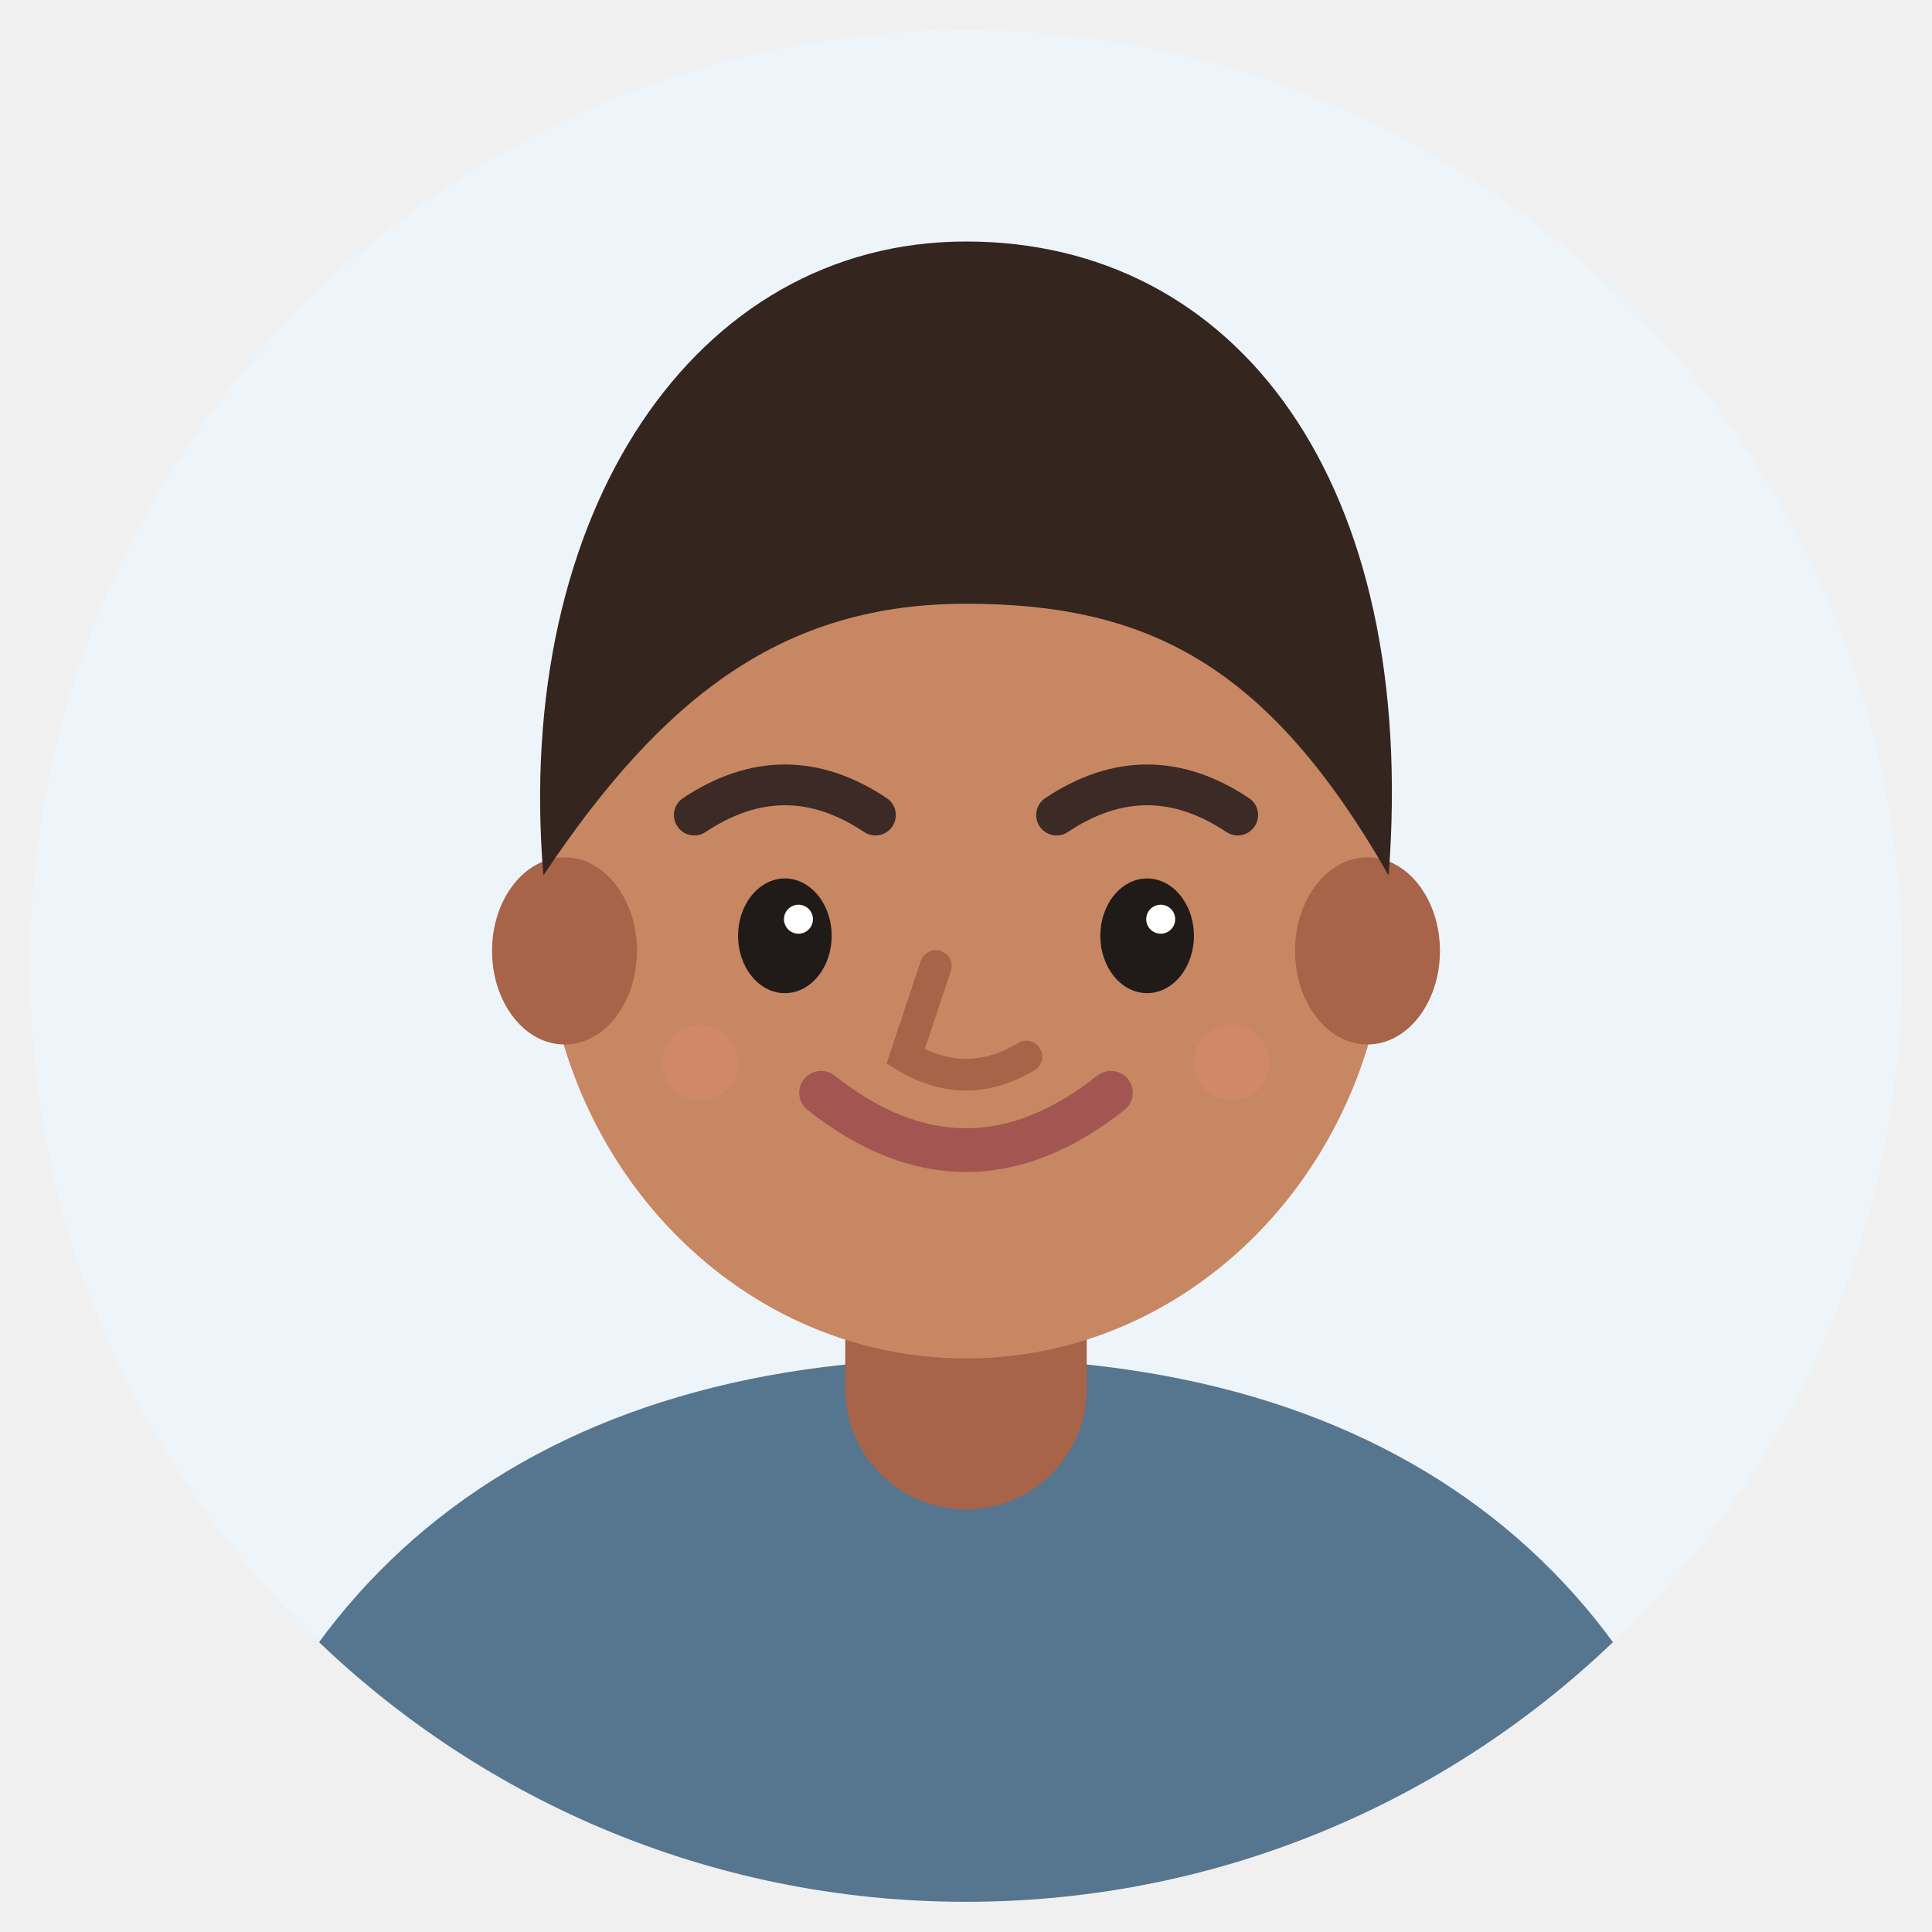
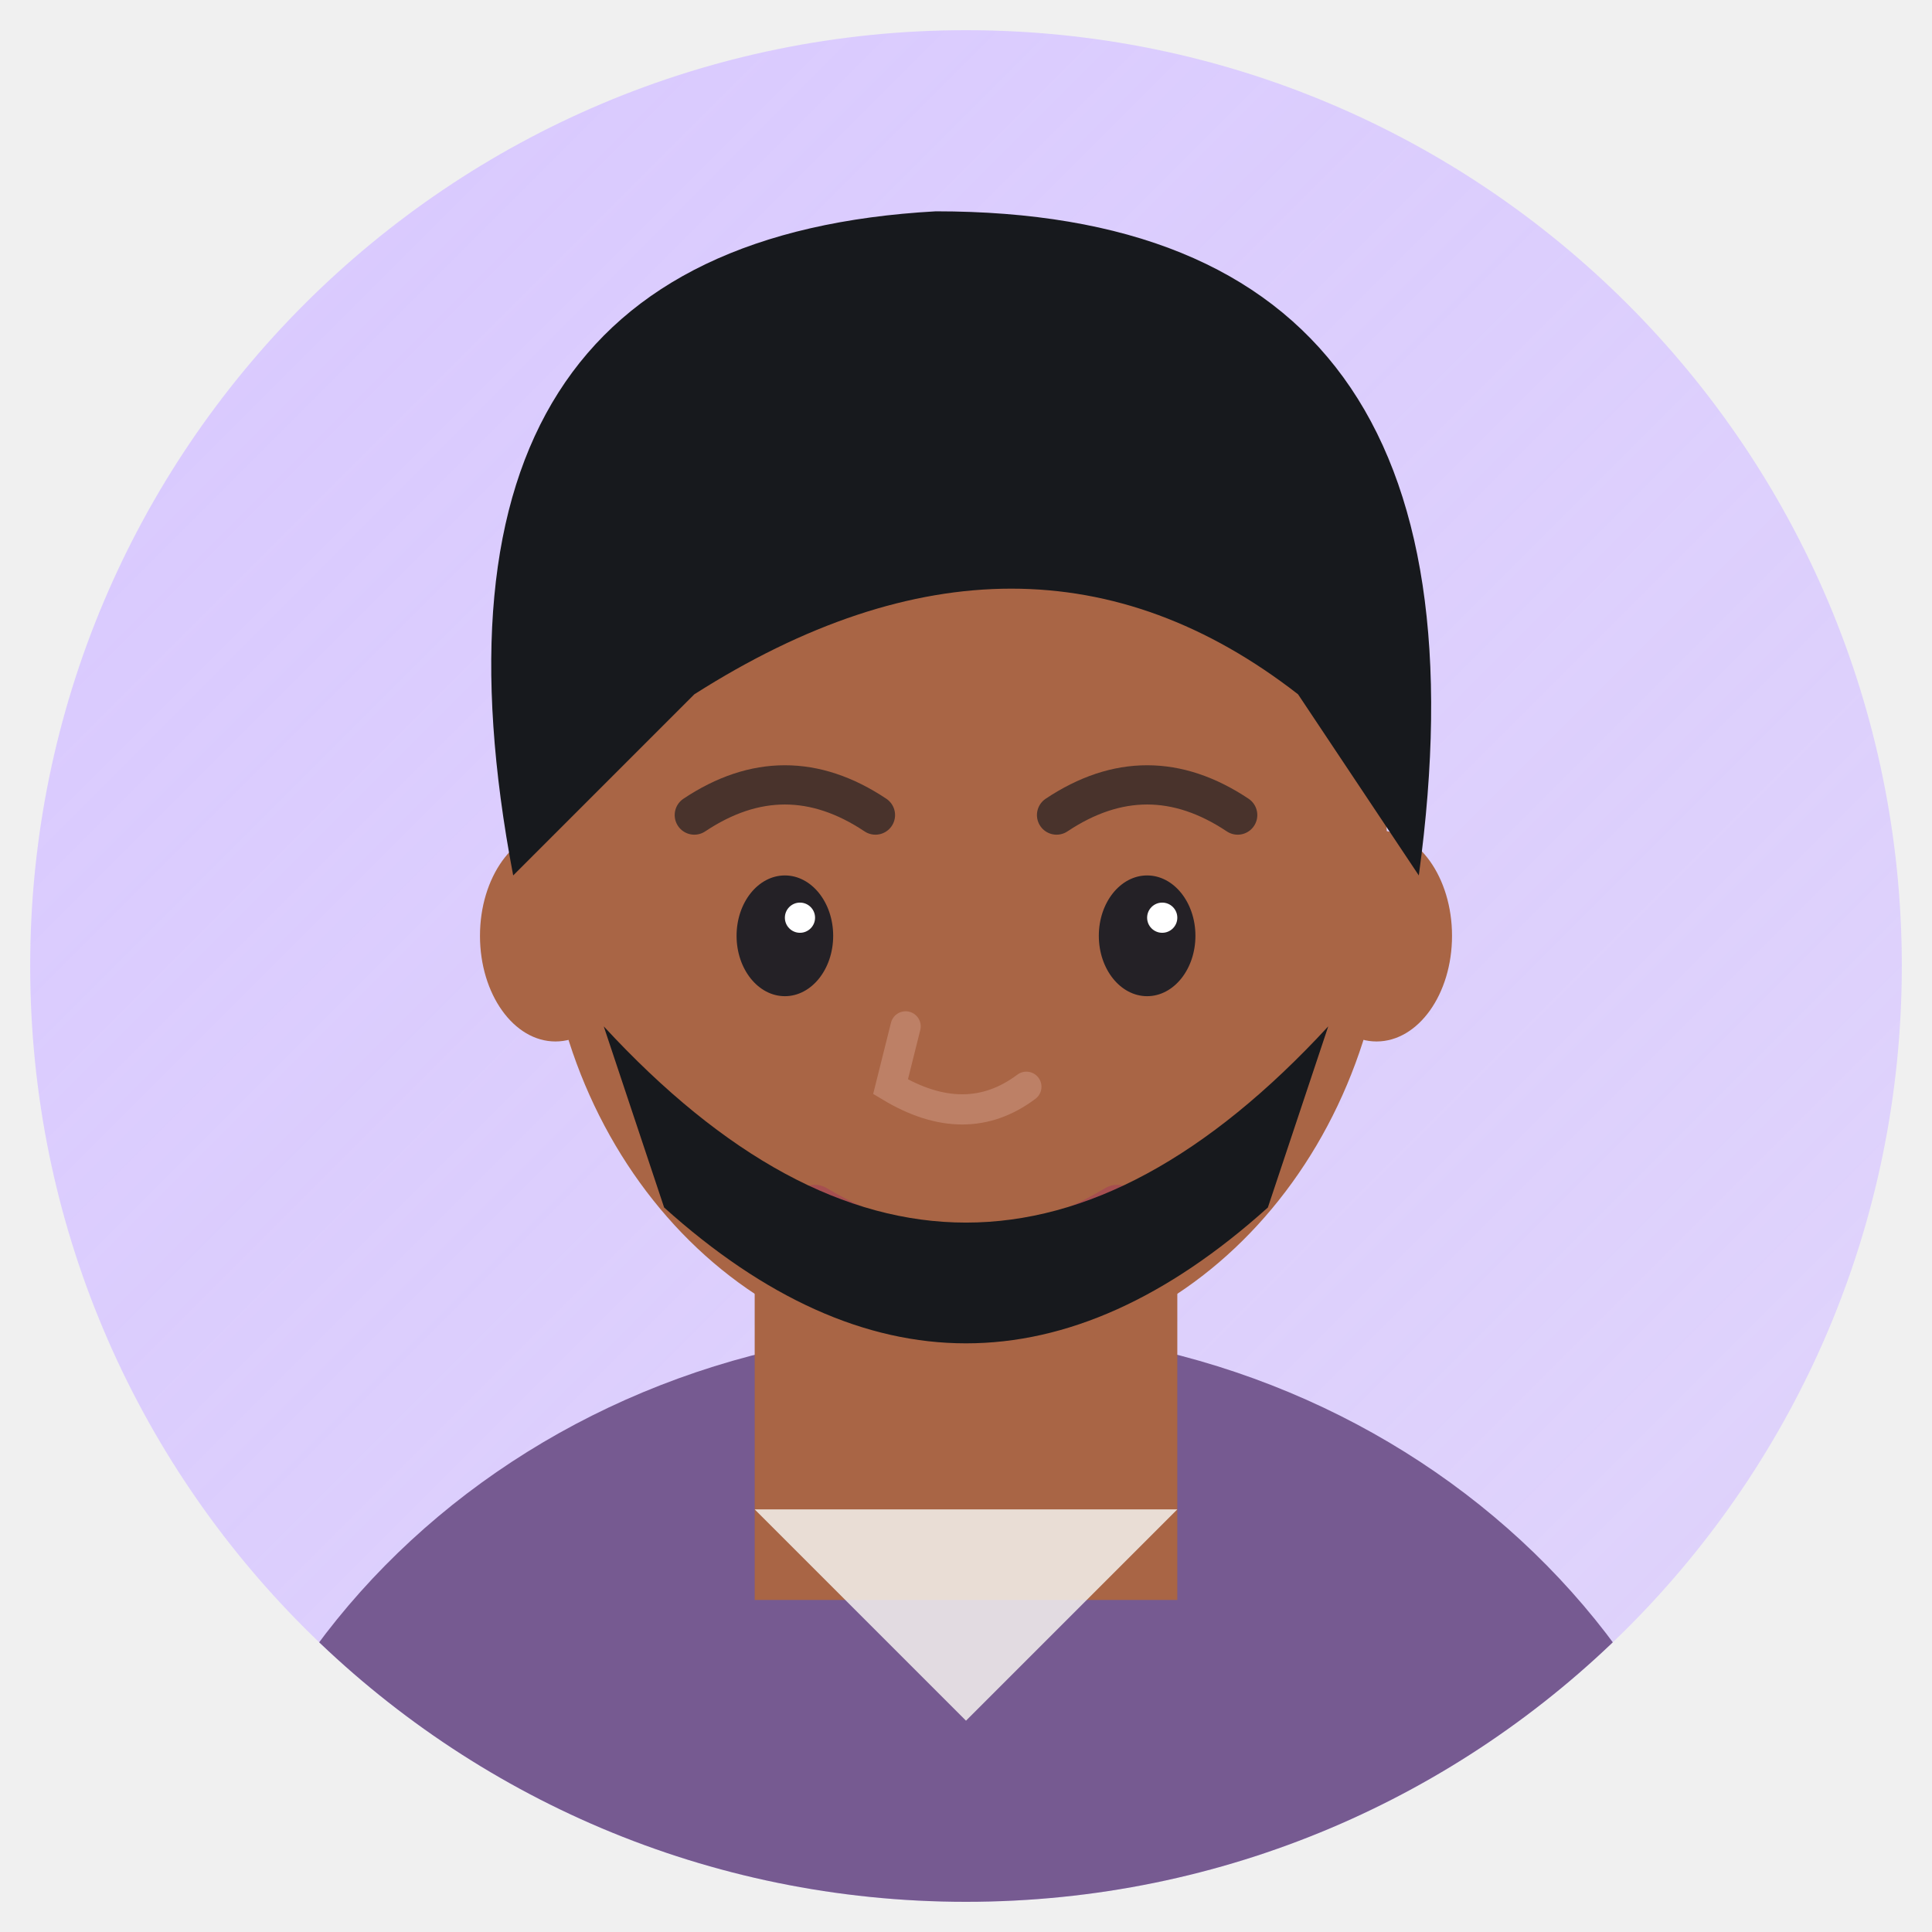
<svg xmlns="http://www.w3.org/2000/svg" width="64" height="64" viewBox="0 0 64 64">
  <defs>
-     <clipPath id="clip">
+     <clipPath id="c">
      <circle cx="32" cy="32" r="31" />
    </clipPath>
+     <linearGradient id="bg" x1="0" y1="0" x2="1" y2="1">
+       <stop stop-color="#d9c9ff" />
+       <stop offset="1" stop-color="#d9c9ff" stop-opacity=".72" />
+     </linearGradient>
  </defs>
-   <circle cx="32" cy="32" r="31" fill="#eef5fa" />
-   <g clip-path="url(#clip)">
-     <path d="M6 66C8 53 17 45 32 45S56 53 58 66Z" fill="#56758f" />
-     <rect x="28" y="39" width="8" height="11" rx="4" fill="#a76448" />
-     <ellipse cx="32" cy="30" rx="14" ry="15" fill="#c88763" />
-     <ellipse cx="18.7" cy="31.5" rx="2.4" ry="3.1" fill="#a76448" />
-     <ellipse cx="45.3" cy="31.5" rx="2.4" ry="3.1" fill="#a76448" />
-     <path d="M18 29C17 17 23 8 32 8C41 8 47 16 46 29C42 22 38 20 32 20C26 20 22 23 18 29Z M21 17C24 12 28 10 32 10C36 10 40 12 43 17" fill="#34251f" />
-     <path d="M23 27Q26 25 29 27M35 27Q38 25 41 27" fill="none" stroke="#3b2a25" stroke-width="1.35" stroke-linecap="round" />
-     <ellipse cx="26" cy="31" rx="1.55" ry="1.9" fill="#201b19" />
-     <ellipse cx="38" cy="31" rx="1.55" ry="1.9" fill="#201b19" />
-     <circle cx="26.45" cy="30.45" r=".48" fill="#fff" />
-     <circle cx="38.45" cy="30.45" r=".48" fill="#fff" />
-     <path d="M31 32L30 35Q32 36.2 34 35" fill="none" stroke="#a76448" stroke-width="1.05" stroke-linecap="round" />
-     <circle cx="23.2" cy="35.2" r="1.25" fill="#ee8a83" opacity=".23" />
-     <circle cx="40.8" cy="35.2" r="1.25" fill="#ee8a83" opacity=".23" />
-     <path d="M27.2 36.2Q32 40 36.8 36.2" fill="none" stroke="#a35651" stroke-width="1.45" stroke-linecap="round" />
+   <circle cx="32" cy="32" r="31" fill="url(#bg)" />
+   <g clip-path="url(#c)">
+     <ellipse cx="32" cy="68" rx="26" ry="24" fill="#765a91" />
+     <path d="M25 42H39V53H25Z" fill="#a96545" />
+     <ellipse cx="32" cy="29" rx="14" ry="16" fill="#a96545" />
+     <ellipse cx="18.4" cy="31" rx="2.5" ry="3.5" fill="#a96545" />
+     <ellipse cx="45.6" cy="31" rx="2.5" ry="3.5" fill="#a96545" />
+     <path d="M17 29Q13 8 31 7Q50 7 47 29L43 23Q34 16 23 23Z" fill="#17191d" />
+     <path d="M23 27Q26 25 29 27M35 27Q38 25 41 27" stroke="#49332c" stroke-width="1.3" stroke-linecap="round" fill="none" />
+     <ellipse cx="26" cy="31" rx="1.6" ry="2" fill="#242126" />
+     <ellipse cx="38" cy="31" rx="1.6" ry="2" fill="#242126" />
+     <circle cx="26.5" cy="30.4" r=".5" fill="#fff" />
+     <circle cx="38.5" cy="30.4" r=".5" fill="#fff" />
+     <path d="M30 34L29.5 36Q32 37.5 34 36" stroke="#bd8066" stroke-width="1" fill="none" stroke-linecap="round" />
+     <path d="M27 40Q32 43 37 40" stroke="#a64f50" stroke-width="1.5" fill="none" stroke-linecap="round" />
+     <path d="M20 34Q32 47 44 34L42 40Q32 49 22 40Z" fill="#17191d" />
+     <path d="M25 50L32 57L39 50" fill="#f4f2ef" opacity=".85" />
  </g>
</svg>
